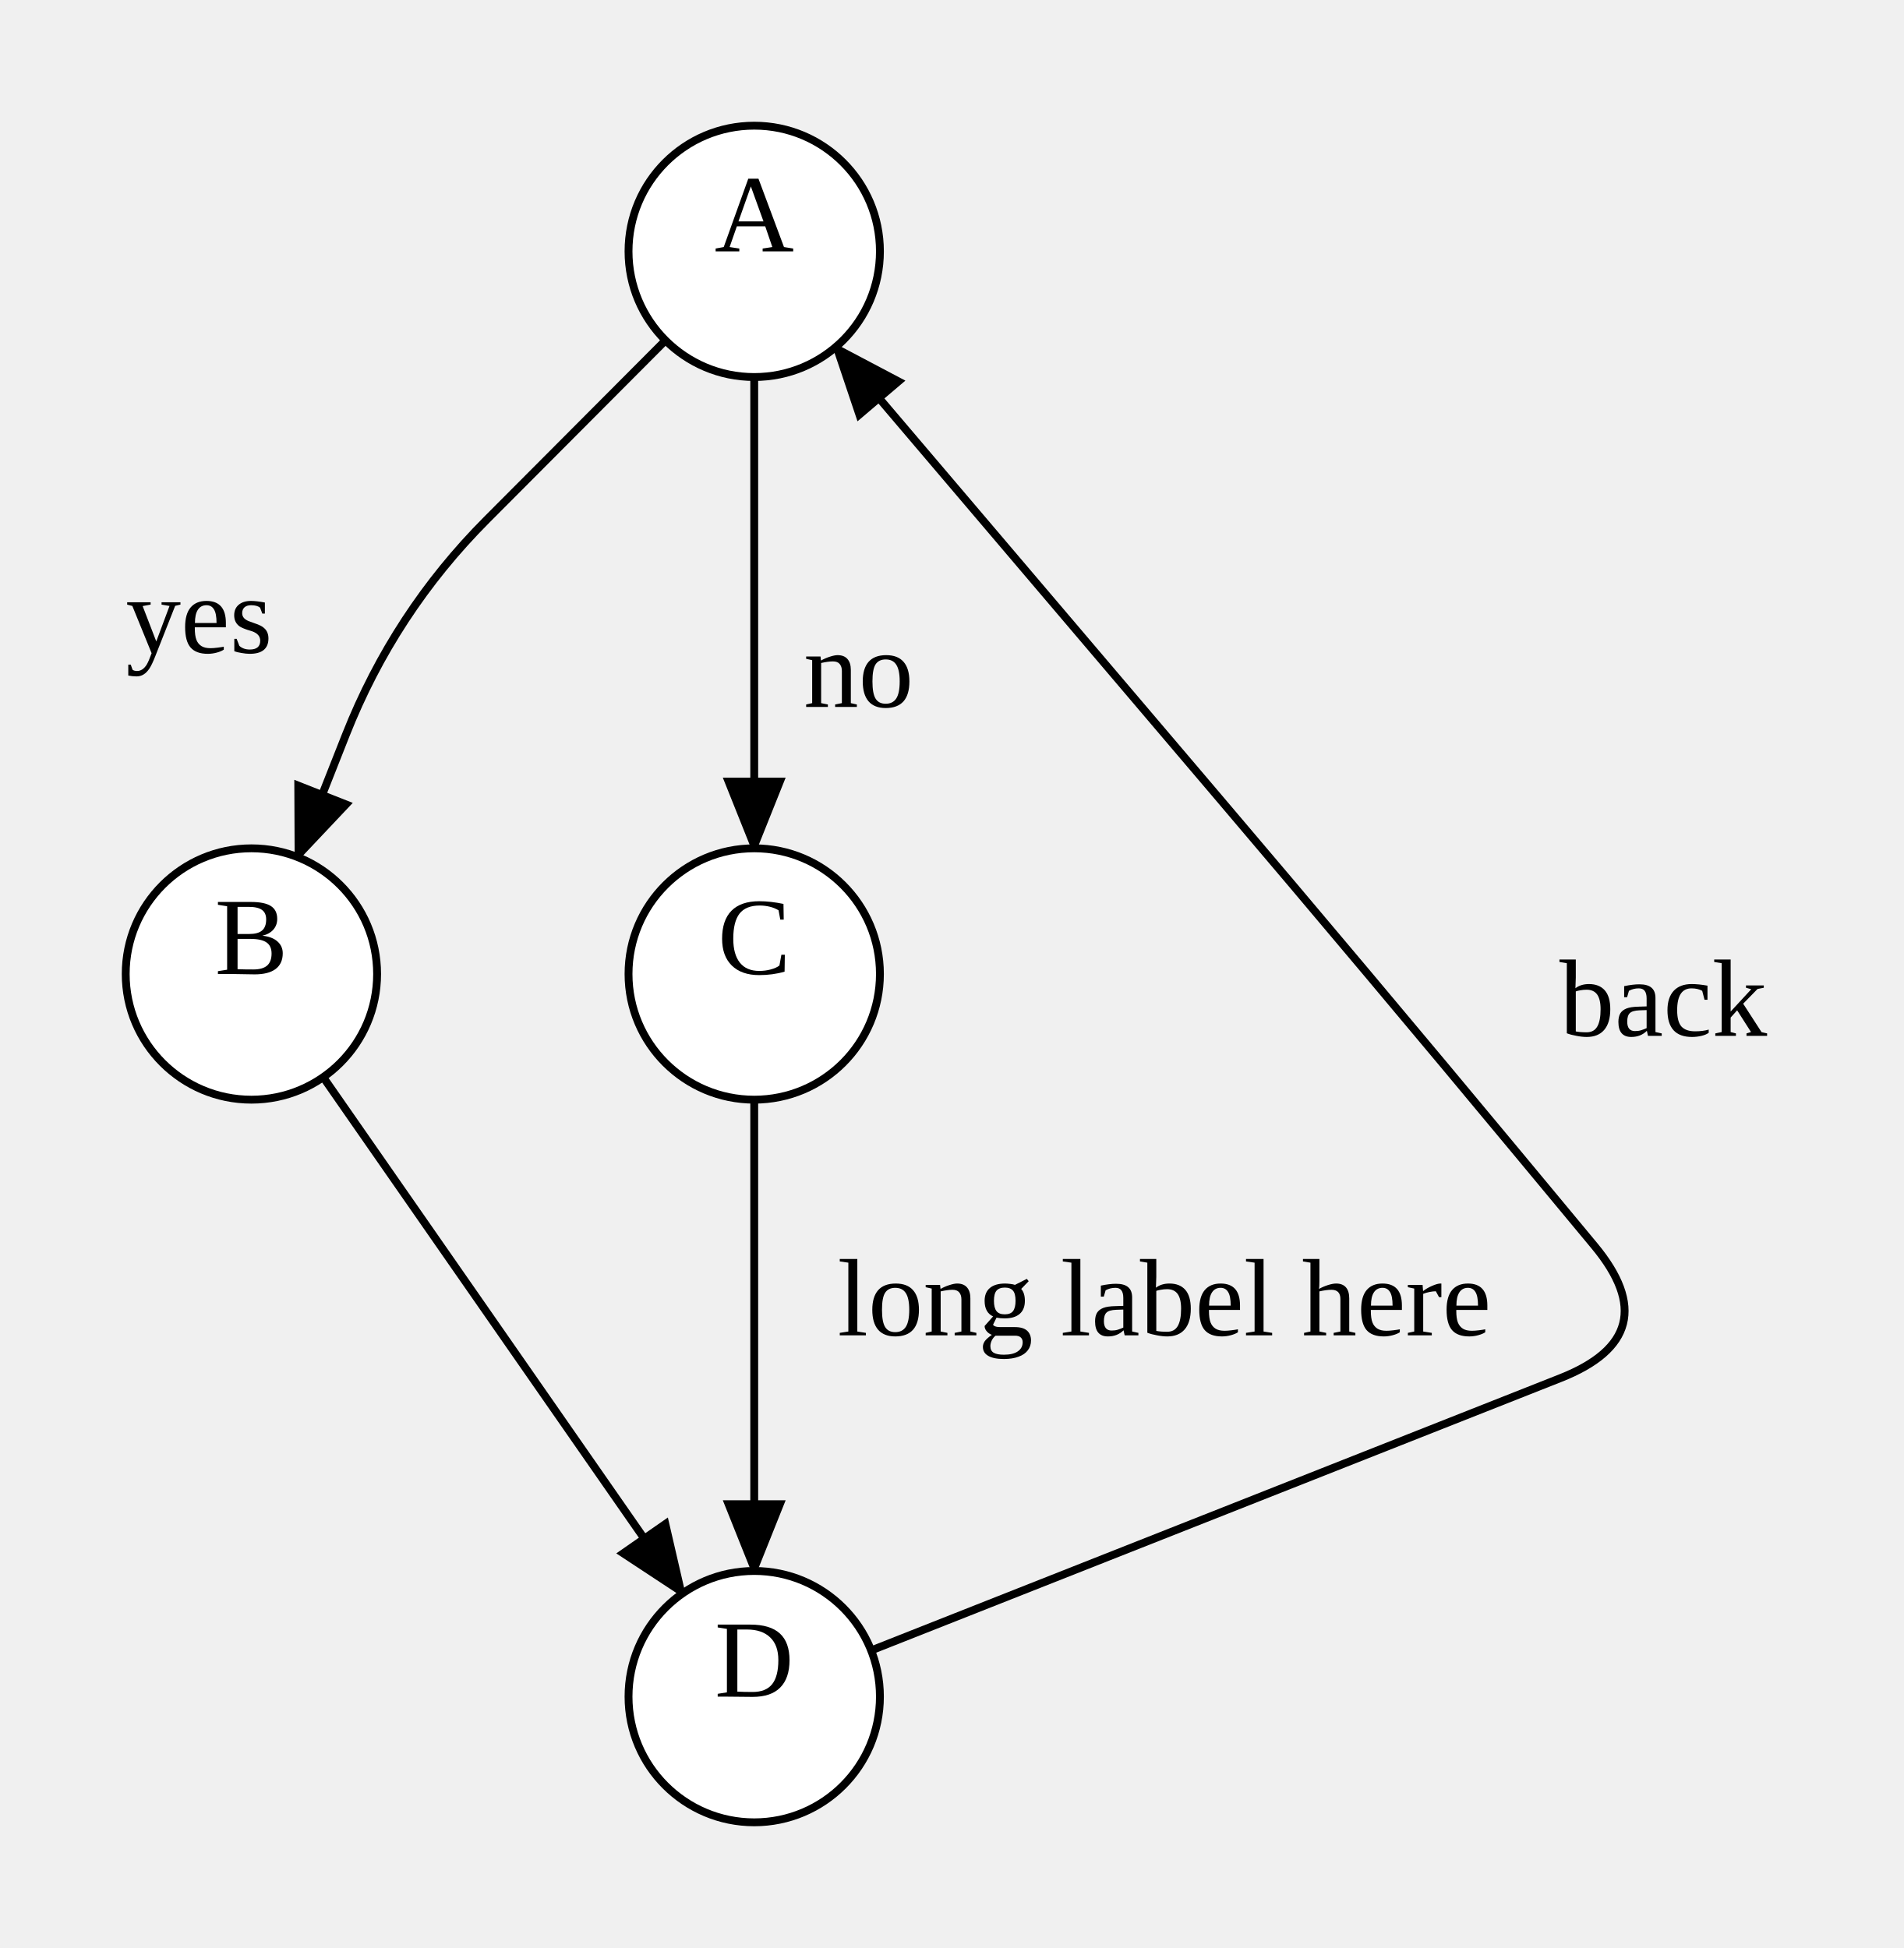
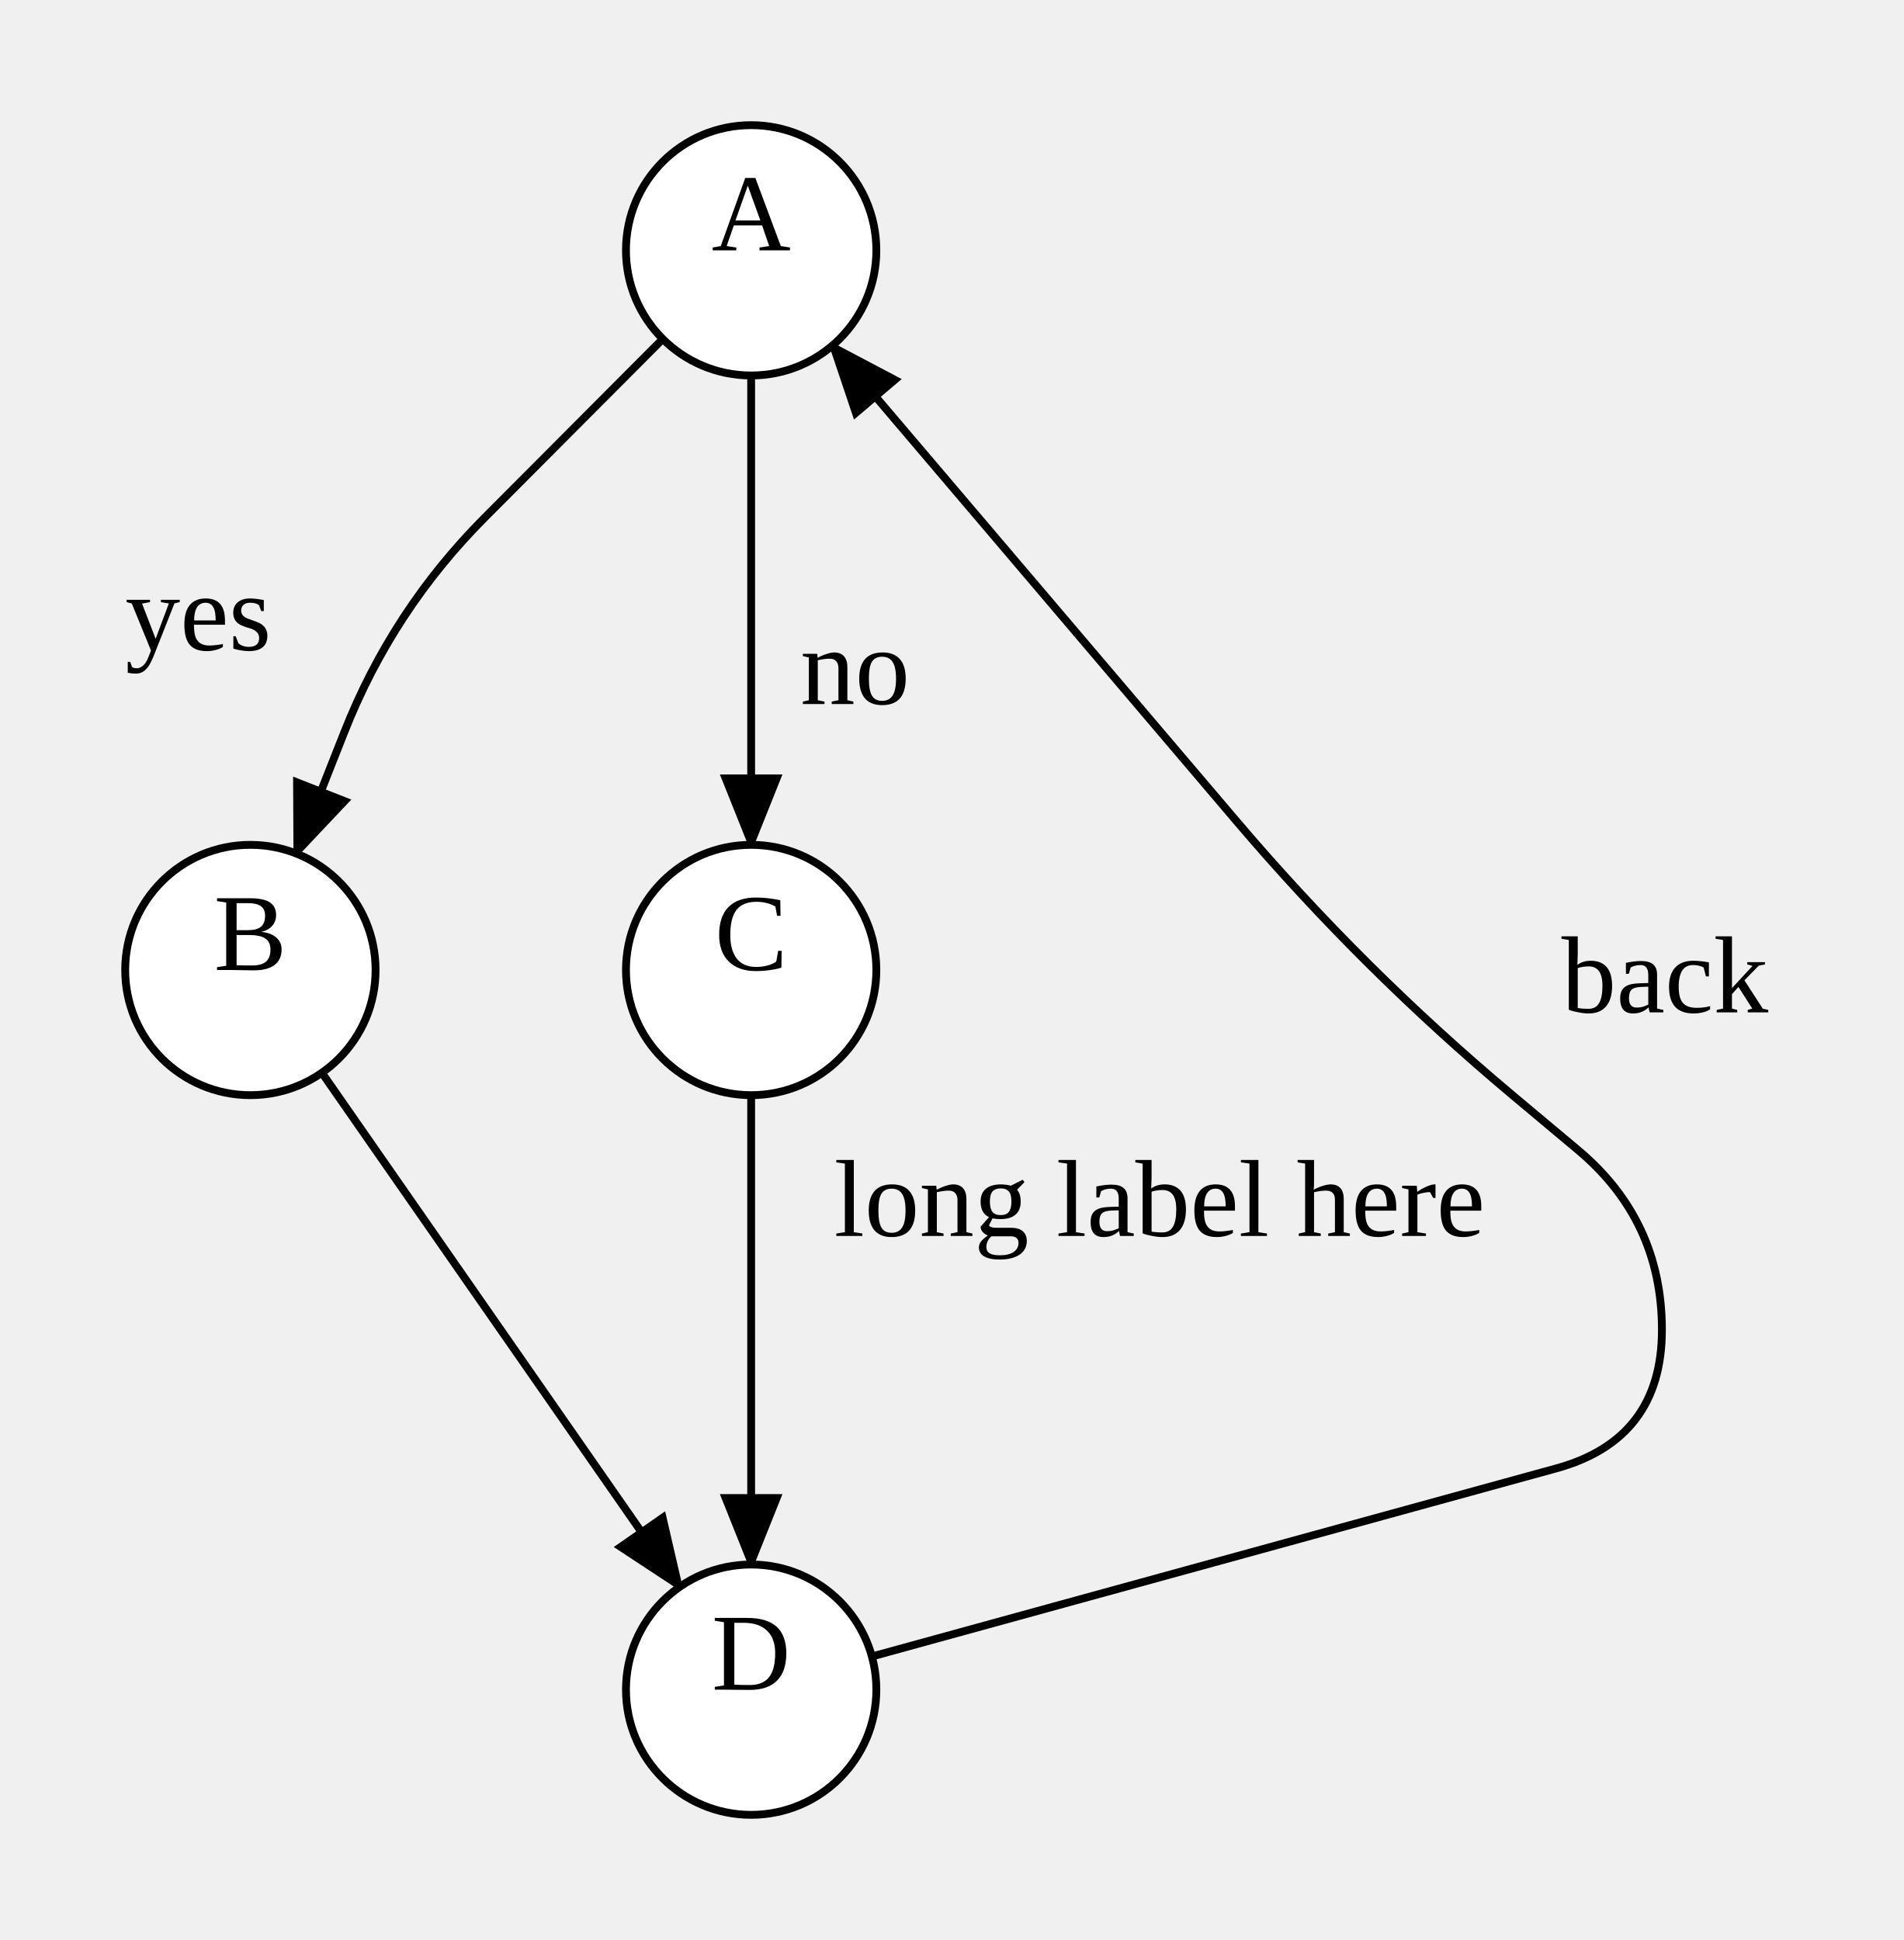
- <svg xmlns="http://www.w3.org/2000/svg" width="242.266" height="248">
+ <svg xmlns="http://www.w3.org/2000/svg" width="243.335" height="248">
  <style type="text/css">
		.edge { fill: none; }
	</style>
  <defs>
    <marker id="normal" markerWidth="10" markerHeight="8" refX="9" refY="4" orient="auto-start-reverse" markerUnits="userSpaceOnUse">
      <path d="M0,0 L0,8 L10,4 z" fill="context-stroke" />
    </marker>
    <marker id="vee" markerWidth="10" markerHeight="8" refX="9" refY="4" orient="auto-start-reverse" markerUnits="userSpaceOnUse">
      <path d="M0,0 L10,4 L0,8 L3,4 z" fill="context-stroke" />
    </marker>
    <marker id="dot" markerWidth="8" markerHeight="8" refX="7" refY="4" orient="auto-start-reverse" markerUnits="userSpaceOnUse">
      <circle cx="4" cy="4" r="3.5" fill="context-stroke" />
    </marker>
    <marker id="odot" markerWidth="8" markerHeight="8" refX="7" refY="4" orient="auto-start-reverse" markerUnits="userSpaceOnUse">
      <circle cx="4" cy="4" r="3" fill="white" stroke="context-stroke" />
    </marker>
  </defs>
  <g>
    <path class="edge" marker-end="url(#normal)" stroke="#000000" stroke-width="1" d="M84.706,43.333 L61.967,66.151 Q50.16,78 44.018,93.559 L37.875,109.118 " />
    <text text-anchor="middle" alignment-baseline="middle" x="25.346" y="83.096" font-size="14" fill="#000000">yes</text>
    <path class="edge" marker-end="url(#normal)" stroke="#000000" stroke-width="1" d="M96,48 L96,63 Q96,78 96,93 L96,108 " />
    <text text-anchor="middle" alignment-baseline="middle" x="109.28" y="90" font-size="14" fill="#000000">no</text>
    <path class="edge" marker-end="url(#normal)" stroke="#000000" stroke-width="1" d="M41.137,137.134 L52.569,153.567 Q64,170 75.431,186.433 L86.863,202.866 " />
    <path class="edge" marker-end="url(#normal)" stroke="#000000" stroke-width="1" d="M96,140 L96,155 Q96,170 96,185 L96,200 " />
-     <text text-anchor="middle" alignment-baseline="middle" x="148.2" y="170" font-size="14" fill="#000000">long label here</text>
-     <path class="edge" marker-end="url(#normal)" stroke="#000000" stroke-width="1" d="M110.88,210.119 L198.617,175.447 Q212.4,170 202.933,158.598 L193.303,147 Q174.206,124 154.844,101.223 L149.473,94.905 Q135.103,78 120.733,61.095 L106.363,44.191 " />
-     <text text-anchor="middle" alignment-baseline="middle" x="211.706" y="131.874" font-size="14" fill="#000000">back</text>
+     <text text-anchor="middle" alignment-baseline="middle" x="148.2" y="158" font-size="14" fill="#000000">long label here</text>
+     <path class="edge" marker-end="url(#normal)" stroke="#000000" stroke-width="1" d="M111.428,211.759 L198.901,187.711 Q212.4,184 212.4,170 L212.4,170 Q212.4,156 201.669,147.009 L193.303,140 Q174.206,124 158.07,105.018 L149.473,94.905 Q135.103,78 120.733,61.095 L106.363,44.191 " />
+     <text text-anchor="middle" alignment-baseline="middle" x="212.775" y="129.413" font-size="14" fill="#000000">back</text>
    <ellipse cx="96" cy="32" rx="16" ry="16" class="node" fill="#FFFFFF" stroke="#000000" stroke-width="1" />
    <text text-anchor="middle" alignment-baseline="middle" x="96" y="32" font-size="14" fill="#000000">A</text>
    <ellipse cx="32" cy="124" rx="16" ry="16" class="node" fill="#FFFFFF" stroke="#000000" stroke-width="1" />
    <text text-anchor="middle" alignment-baseline="middle" x="32" y="124" font-size="14" fill="#000000">B</text>
    <ellipse cx="96" cy="124" rx="16" ry="16" class="node" fill="#FFFFFF" stroke="#000000" stroke-width="1" />
    <text text-anchor="middle" alignment-baseline="middle" x="96" y="124" font-size="14" fill="#000000">C</text>
    <ellipse cx="96" cy="216" rx="16" ry="16" class="node" fill="#FFFFFF" stroke="#000000" stroke-width="1" />
    <text text-anchor="middle" alignment-baseline="middle" x="96" y="216" font-size="14" fill="#000000">D</text>
  </g>
</svg>
